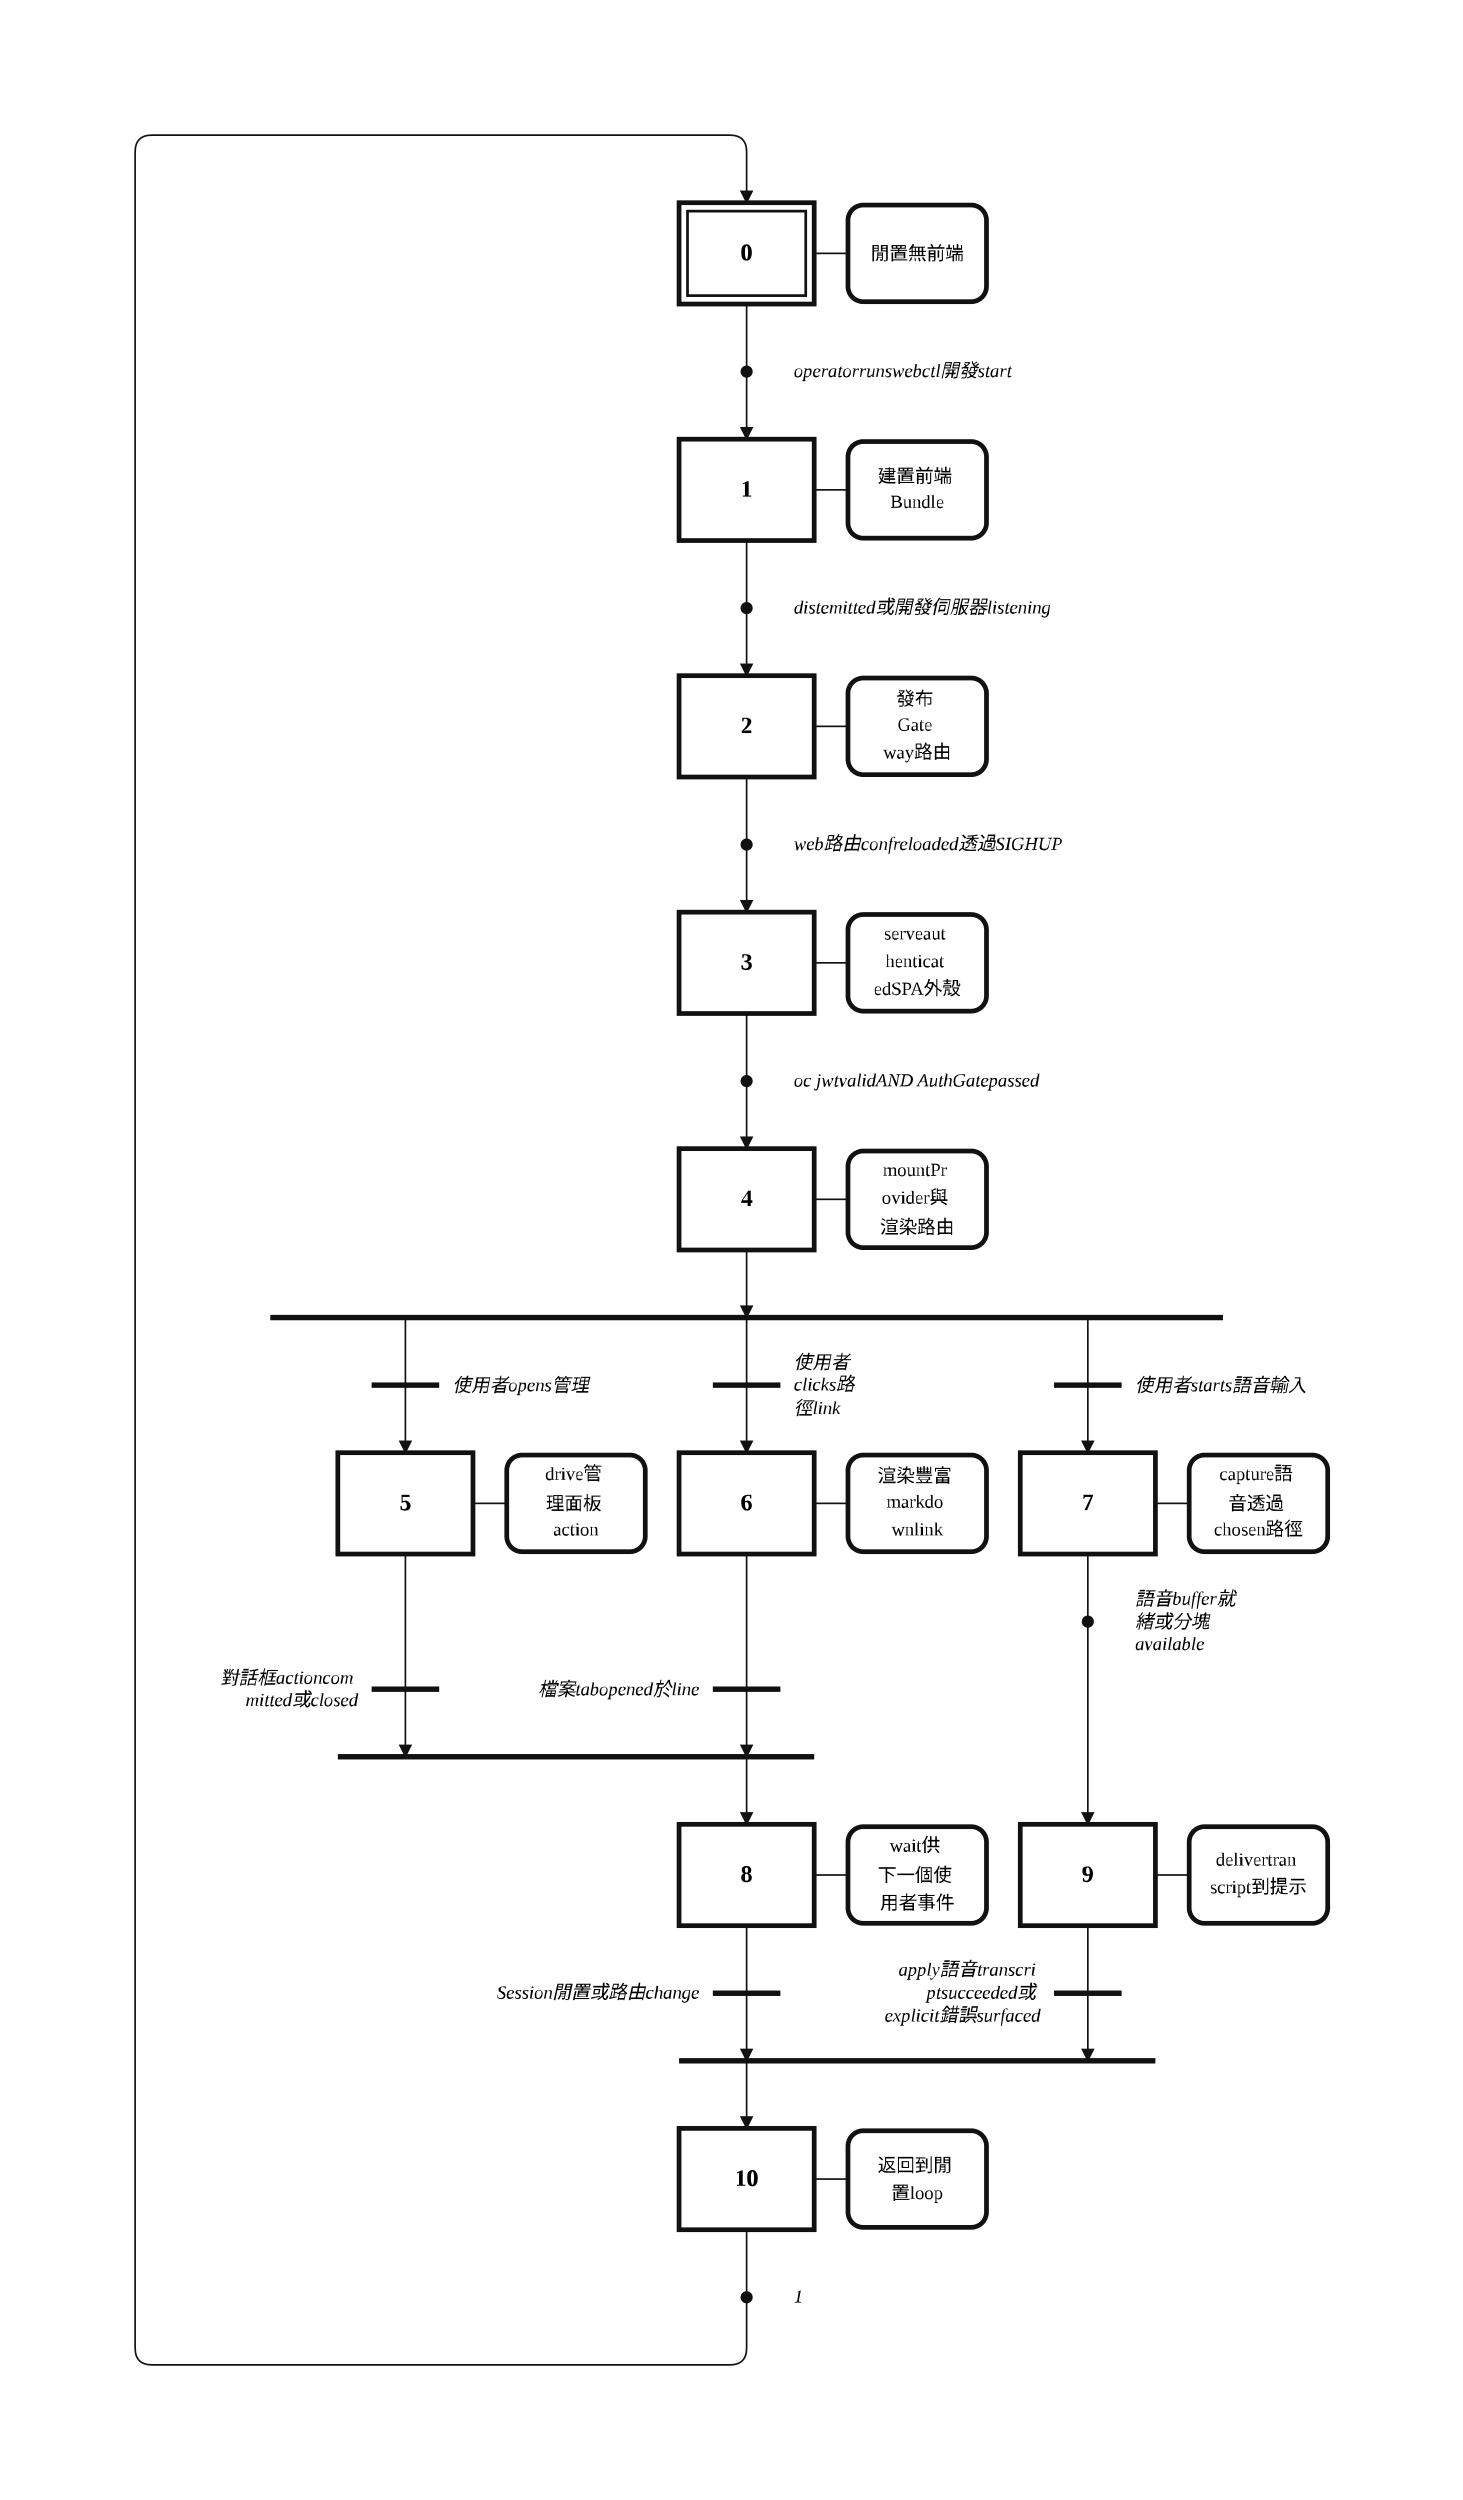
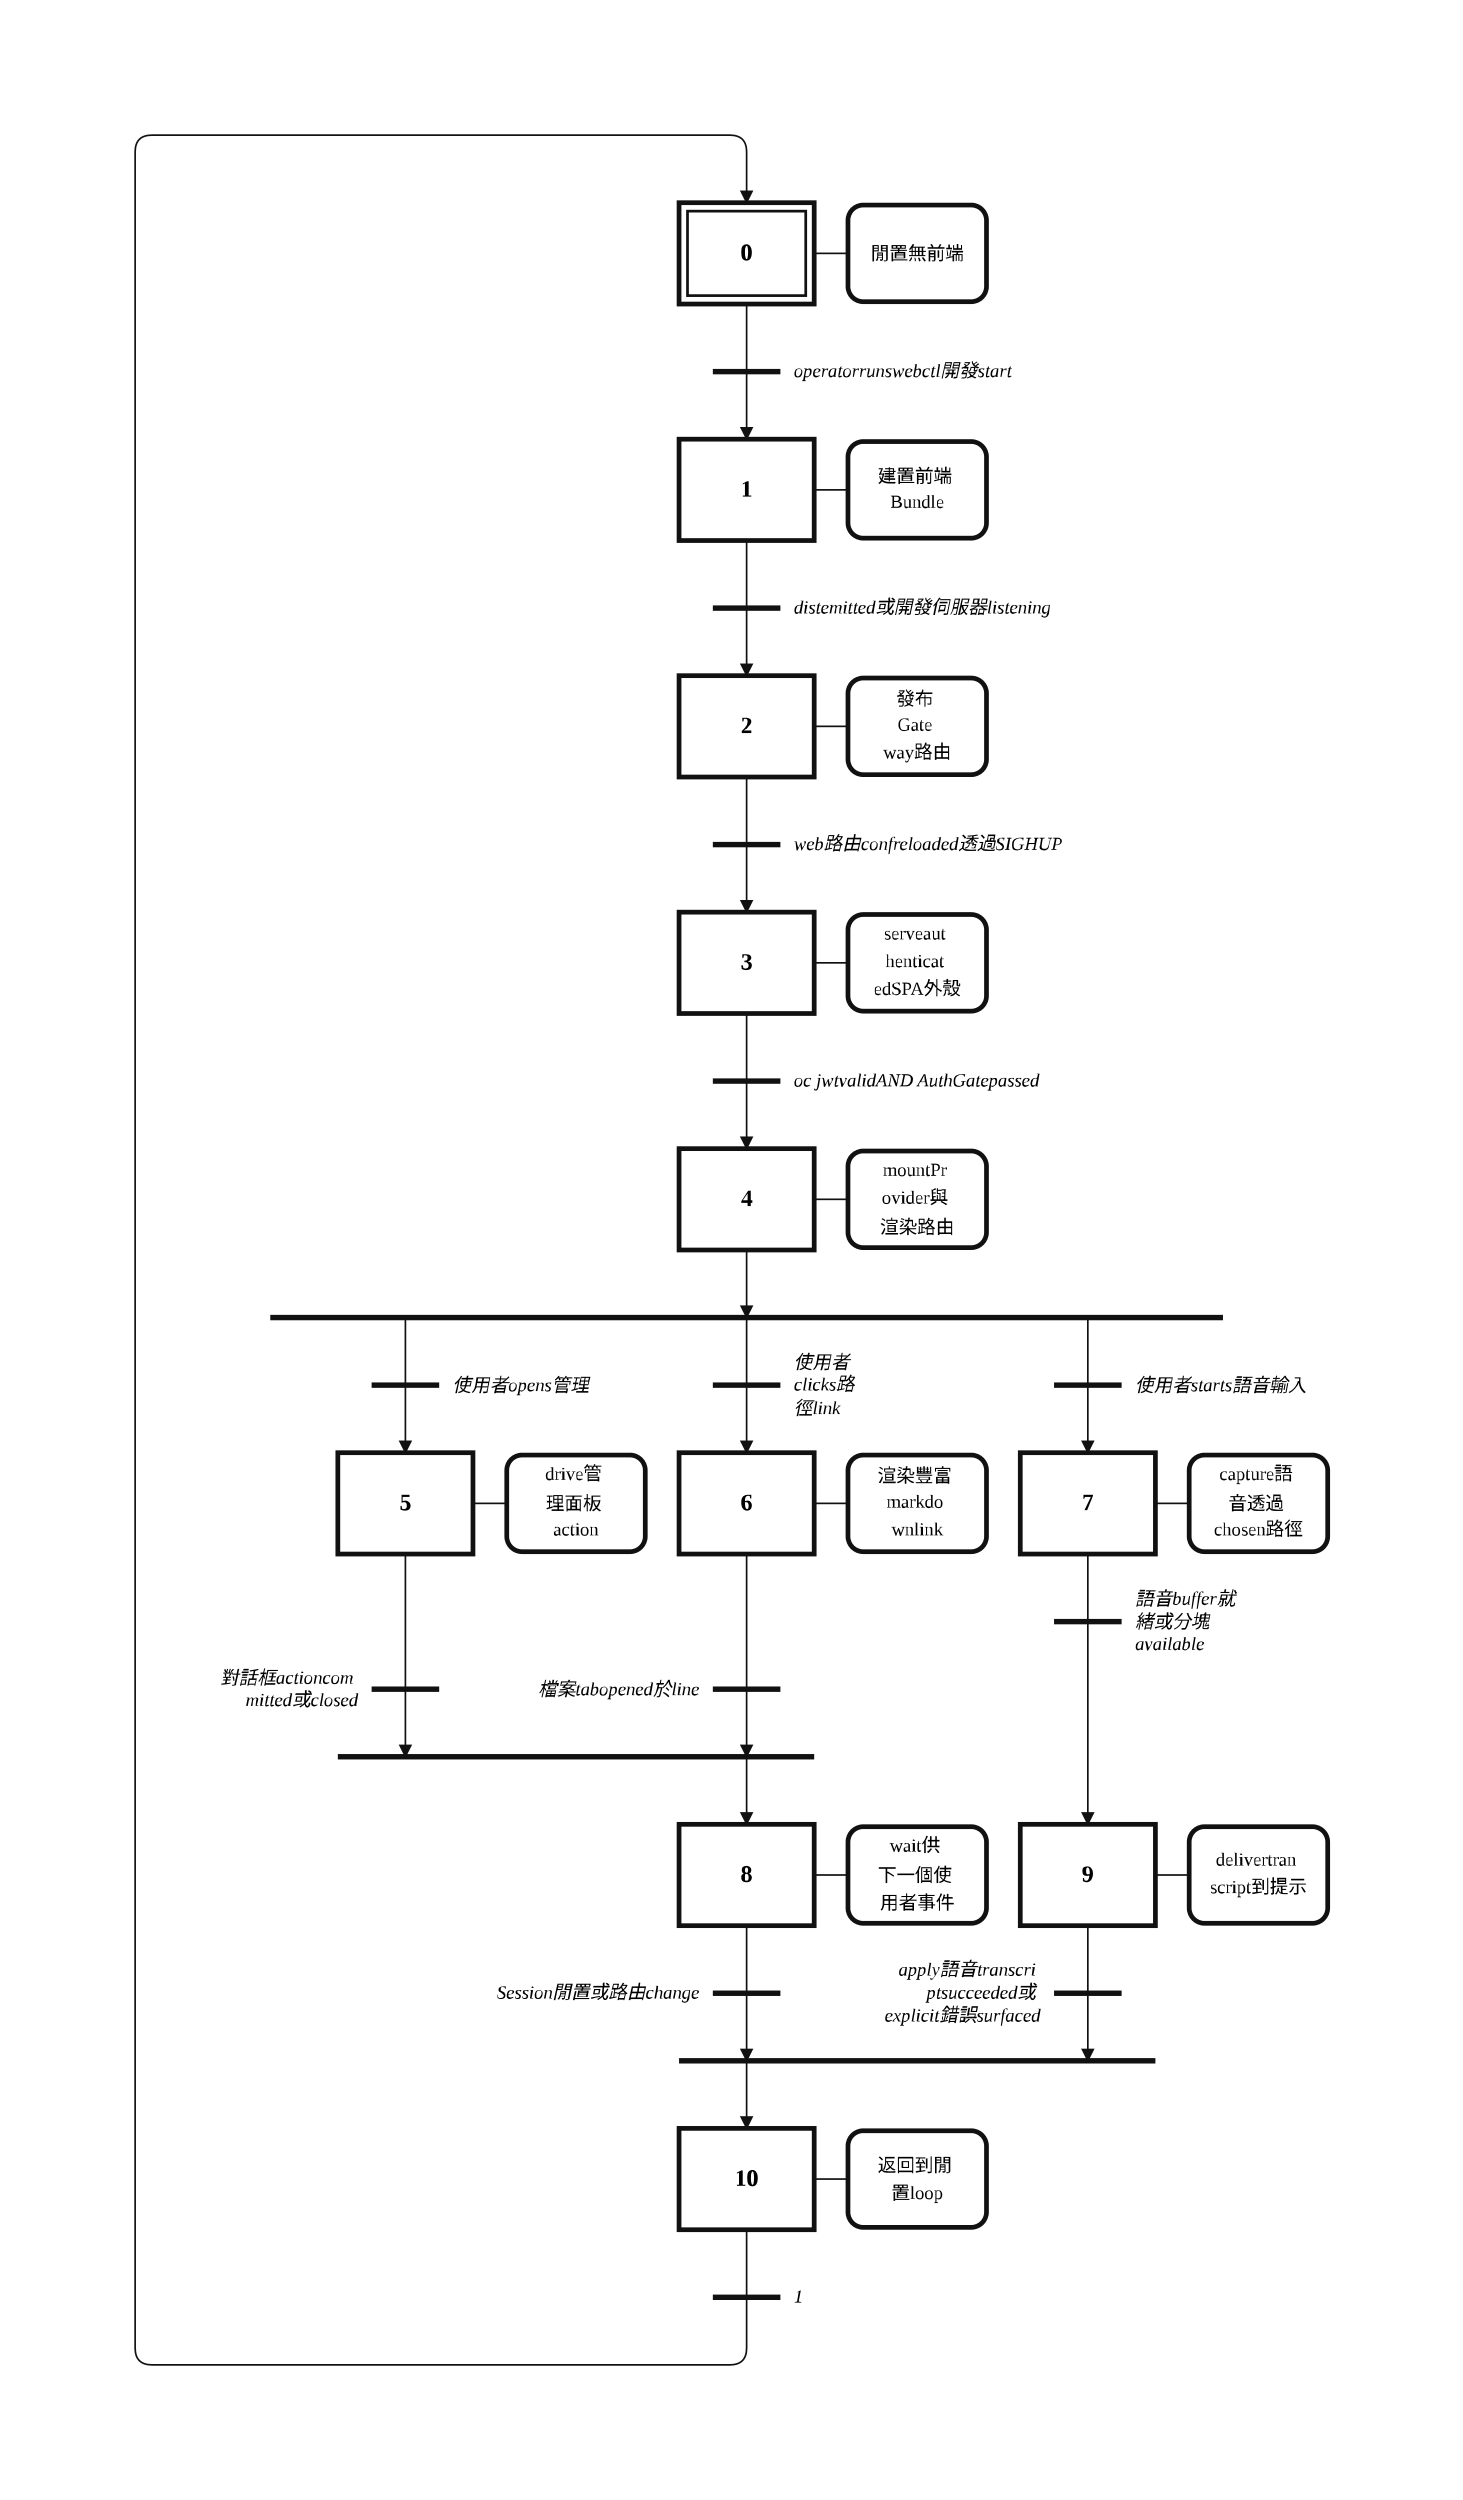
<svg xmlns="http://www.w3.org/2000/svg" width="866" height="1480" viewBox="-2.00 -2.00 43.30 74.00" role="img">
  <style>
.step{fill:#fff;stroke:#111;stroke-width:.14}.step-inner{fill:none;stroke:#111;stroke-width:.08}
.action{fill:#fff;stroke:#111;stroke-width:.14}.gate{stroke:#111;stroke-width:.16}
.edge{fill:none;stroke:#111;stroke-width:.05;stroke-linecap:round;stroke-linejoin:round}.edge-arrow{marker-end:url(#arrow)}
.flyover-mask{stroke:#fff;stroke-width:.12;stroke-linecap:round}
.flyover{fill:none;stroke:#111;stroke-width:.05;stroke-linecap:round}
.junction{fill:#111;stroke:#111;stroke-width:0}.branch-junction{fill:#fff;stroke:#111;stroke-width:.08}
.assoc{stroke:#111;stroke-width:.05}.label{font:bold .7px 'Times New Roman', 'BiauKai', 'DFKai-SB', serif;text-anchor:middle;dominant-baseline:middle}
.action-label{font:.55px 'Times New Roman', 'BiauKai', 'DFKai-SB', serif;text-anchor:middle;dominant-baseline:middle}.gate-label{font:italic .55px 'Times New Roman', 'BiauKai', 'DFKai-SB', serif;text-anchor:start;dominant-baseline:middle}.gate-label-left{font:italic .55px 'Times New Roman', 'BiauKai', 'DFKai-SB', serif;text-anchor:end;dominant-baseline:middle}
</style>
  <defs>
    <marker id="arrow" markerWidth="0.4" markerHeight="0.4" refX="0.36" refY="0.2" orient="auto" markerUnits="userSpaceOnUse">
      <path d="M 0 0 L 0.4 0.2 L 0 0.4 z" fill="#111" />
    </marker>
  </defs>
  <rect x="-2.00" y="-2.00" width="43.30" height="74.00" fill="white" />
  <path class="edge" d="M 20.10 7.00 L 20.10 9.00" />
  <path class="edge edge-arrow" d="M 20.10 9.00 L 20.10 11.00" />
  <path class="edge" d="M 20.10 14.00 L 20.10 16.00" />
  <path class="edge edge-arrow" d="M 20.10 16.00 L 20.10 18.00" />
  <path class="edge" d="M 20.10 21.00 L 20.10 23.00" />
  <path class="edge edge-arrow" d="M 20.10 23.00 L 20.10 25.00" />
  <path class="edge" d="M 20.10 28.00 L 20.10 30.00" />
  <path class="edge edge-arrow" d="M 20.10 30.00 L 20.10 32.00" />
  <path class="edge edge-arrow" d="M 20.10 35.00 L 20.10 37.00" />
  <path class="edge edge-arrow" d="M 10.00 37.00 L 10.00 41.00" />
  <path class="edge edge-arrow" d="M 20.10 37.00 L 20.10 41.00" />
  <path class="edge edge-arrow" d="M 30.20 37.00 L 30.20 41.00" />
  <path class="edge edge-arrow" d="M 10.00 44.00 L 10.00 50.00" />
  <path class="edge edge-arrow" d="M 20.10 50.00 L 20.10 52.00" />
  <path class="edge edge-arrow" d="M 20.10 44.00 L 20.10 50.00" />
  <path class="edge" d="M 30.20 44.00 L 30.20 46.00" />
  <path class="edge edge-arrow" d="M 30.20 46.00 L 30.20 52.00" />
  <path class="edge edge-arrow" d="M 20.10 55.00 L 20.10 59.00" />
  <path class="edge edge-arrow" d="M 20.10 59.00 L 20.10 61.00" />
  <path class="edge edge-arrow" d="M 30.20 55.00 L 30.20 59.00" />
  <path class="edge" d="M 20.10 64.00 L 20.10 66.00" />
  <path class="edge edge-arrow" d="M 20.10 66.00 L 20.10 67.50 Q 20.10 68.00 19.60 68.00 L 2.50 68.00 Q 2.00 68.00 2.00 67.50 L 2.00 2.50 Q 2.00 2.00 2.50 2.00 L 19.60 2.00 Q 20.10 2.00 20.10 2.50 L 20.10 4.00" />
  <rect class="step" x="18.10" y="4.00" width="4.00" height="3.00" />
  <rect class="step-inner" x="18.35" y="4.25" width="3.50" height="2.50" />
  <text class="label" x="20.10" y="5.50">0</text>
  <rect class="step" x="18.10" y="11.00" width="4.00" height="3.00" />
  <text class="label" x="20.10" y="12.50">1</text>
  <rect class="step" x="18.10" y="18.00" width="4.00" height="3.00" />
  <text class="label" x="20.10" y="19.50">2</text>
  <rect class="step" x="18.10" y="25.00" width="4.00" height="3.00" />
  <text class="label" x="20.10" y="26.50">3</text>
  <rect class="step" x="18.10" y="32.00" width="4.00" height="3.00" />
  <text class="label" x="20.10" y="33.50">4</text>
  <rect class="step" x="8.00" y="41.00" width="4.00" height="3.00" />
  <text class="label" x="10.00" y="42.50">5</text>
  <rect class="step" x="18.10" y="41.00" width="4.00" height="3.00" />
  <text class="label" x="20.10" y="42.50">6</text>
  <rect class="step" x="28.20" y="41.00" width="4.00" height="3.00" />
  <text class="label" x="30.20" y="42.50">7</text>
  <rect class="step" x="18.10" y="52.00" width="4.00" height="3.00" />
  <text class="label" x="20.10" y="53.50">8</text>
  <rect class="step" x="28.20" y="52.00" width="4.00" height="3.00" />
  <text class="label" x="30.20" y="53.50">9</text>
  <rect class="step" x="18.10" y="61.00" width="4.00" height="3.00" />
  <text class="label" x="20.10" y="62.50">10</text>
  <line class="assoc" x1="22.10" y1="5.50" x2="23.10" y2="5.50" />
  <rect class="action" x="23.10" y="4.07" width="4.10" height="2.86" rx="0.45" ry="0.45" />
  <text class="action-label" x="25.15" y="5.50">
    <tspan x="25.15" dy="0">閒置無前端</tspan>
  </text>
  <line class="assoc" x1="22.10" y1="12.50" x2="23.10" y2="12.50" />
  <rect class="action" x="23.10" y="11.07" width="4.10" height="2.86" rx="0.45" ry="0.45" />
  <text class="action-label" x="25.15" y="12.09">
    <tspan x="25.15" dy="0">建置前端</tspan>
    <tspan x="25.15" dy="0.82">Bundle</tspan>
  </text>
  <line class="assoc" x1="22.10" y1="19.50" x2="23.10" y2="19.50" />
  <rect class="action" x="23.10" y="18.07" width="4.10" height="2.86" rx="0.45" ry="0.45" />
  <text class="action-label" x="25.15" y="18.68">
    <tspan x="25.15" dy="0">發布</tspan>
    <tspan x="25.15" dy="0.82">Gate</tspan>
    <tspan x="25.15" dy="0.82">way路由</tspan>
  </text>
  <line class="assoc" x1="22.10" y1="26.50" x2="23.10" y2="26.50" />
  <rect class="action" x="23.10" y="25.07" width="4.10" height="2.86" rx="0.45" ry="0.45" />
  <text class="action-label" x="25.15" y="25.68">
    <tspan x="25.15" dy="0">serveaut</tspan>
    <tspan x="25.15" dy="0.82">henticat</tspan>
    <tspan x="25.15" dy="0.82">edSPA外殼</tspan>
  </text>
  <line class="assoc" x1="22.10" y1="33.50" x2="23.10" y2="33.50" />
  <rect class="action" x="23.10" y="32.07" width="4.10" height="2.86" rx="0.45" ry="0.45" />
  <text class="action-label" x="25.15" y="32.68">
    <tspan x="25.15" dy="0">mountPr</tspan>
    <tspan x="25.15" dy="0.82">ovider與</tspan>
    <tspan x="25.15" dy="0.82">渲染路由</tspan>
  </text>
  <line class="assoc" x1="12.00" y1="42.50" x2="13.00" y2="42.50" />
  <rect class="action" x="13.00" y="41.07" width="4.10" height="2.86" rx="0.45" ry="0.45" />
  <text class="action-label" x="15.05" y="41.68">
    <tspan x="15.05" dy="0">drive管</tspan>
    <tspan x="15.05" dy="0.82">理面板</tspan>
    <tspan x="15.05" dy="0.82">action</tspan>
  </text>
  <line class="assoc" x1="22.10" y1="42.50" x2="23.10" y2="42.50" />
  <rect class="action" x="23.10" y="41.07" width="4.10" height="2.86" rx="0.45" ry="0.45" />
  <text class="action-label" x="25.15" y="41.68">
    <tspan x="25.15" dy="0">渲染豐富</tspan>
    <tspan x="25.15" dy="0.82">markdo</tspan>
    <tspan x="25.15" dy="0.82">wnlink</tspan>
  </text>
  <line class="assoc" x1="32.20" y1="42.50" x2="33.20" y2="42.50" />
  <rect class="action" x="33.20" y="41.07" width="4.10" height="2.86" rx="0.45" ry="0.45" />
  <text class="action-label" x="35.25" y="41.68">
    <tspan x="35.25" dy="0">capture語</tspan>
    <tspan x="35.25" dy="0.82">音透過</tspan>
    <tspan x="35.25" dy="0.82">chosen路徑</tspan>
  </text>
  <line class="assoc" x1="22.10" y1="53.50" x2="23.10" y2="53.50" />
  <rect class="action" x="23.10" y="52.07" width="4.10" height="2.86" rx="0.45" ry="0.45" />
  <text class="action-label" x="25.15" y="52.68">
    <tspan x="25.15" dy="0">wait供</tspan>
    <tspan x="25.15" dy="0.82">下一個使</tspan>
    <tspan x="25.15" dy="0.82">用者事件</tspan>
  </text>
  <line class="assoc" x1="32.20" y1="53.50" x2="33.20" y2="53.50" />
  <rect class="action" x="33.20" y="52.07" width="4.10" height="2.86" rx="0.45" ry="0.45" />
  <text class="action-label" x="35.25" y="53.09">
    <tspan x="35.25" dy="0">delivertran</tspan>
    <tspan x="35.25" dy="0.82">script到提示</tspan>
  </text>
  <line class="assoc" x1="22.10" y1="62.50" x2="23.10" y2="62.50" />
  <rect class="action" x="23.10" y="61.07" width="4.10" height="2.86" rx="0.45" ry="0.45" />
  <text class="action-label" x="25.15" y="62.09">
    <tspan x="25.15" dy="0">返回到閒</tspan>
    <tspan x="25.15" dy="0.82">置loop</tspan>
  </text>
-   <circle class="junction" cx="20.10" cy="9.00" r="0.18" />
+   <line class="gate" x1="19.10" y1="9.00" x2="21.10" y2="9.00" />
  <text class="gate-label" x="21.50" y="9.00">
    <tspan x="21.50" dy="0">operatorrunswebctl開發start</tspan>
  </text>
-   <circle class="junction" cx="20.10" cy="16.00" r="0.18" />
+   <line class="gate" x1="19.10" y1="16.00" x2="21.10" y2="16.00" />
  <text class="gate-label" x="21.50" y="16.00">
    <tspan x="21.50" dy="0">distemitted或開發伺服器listening</tspan>
  </text>
-   <circle class="junction" cx="20.10" cy="23.00" r="0.18" />
+   <line class="gate" x1="19.10" y1="23.00" x2="21.10" y2="23.00" />
  <text class="gate-label" x="21.50" y="23.00">
    <tspan x="21.50" dy="0">web路由confreloaded透過SIGHUP</tspan>
  </text>
-   <circle class="junction" cx="20.10" cy="30.00" r="0.18" />
+   <line class="gate" x1="19.10" y1="30.00" x2="21.10" y2="30.00" />
  <text class="gate-label" x="21.50" y="30.00">
    <tspan x="21.50" dy="0">oc jwtvalidAND AuthGatepassed</tspan>
  </text>
  <line class="gate" x1="6.00" y1="37.00" x2="34.20" y2="37.00" />
  <line class="gate" x1="8.00" y1="50.00" x2="22.10" y2="50.00" />
-   <circle class="junction" cx="30.20" cy="46.00" r="0.18" />
+   <line class="gate" x1="29.20" y1="46.00" x2="31.20" y2="46.00" />
  <text class="gate-label" x="31.60" y="45.32">
    <tspan x="31.60" dy="0">語音buffer就</tspan>
    <tspan x="31.60" dy="0.68">緒或分塊</tspan>
    <tspan x="31.60" dy="0.68">available</tspan>
  </text>
  <line class="gate" x1="18.10" y1="59.00" x2="32.20" y2="59.00" />
-   <circle class="junction" cx="20.10" cy="66.00" r="0.18" />
+   <line class="gate" x1="19.10" y1="66.00" x2="21.10" y2="66.00" />
  <text class="gate-label" x="21.50" y="66.00">
    <tspan x="21.50" dy="0">1</tspan>
  </text>
  <line class="gate" x1="9.00" y1="39.00" x2="11.00" y2="39.00" />
  <text class="gate-label" x="11.40" y="39.00">
    <tspan x="11.40" dy="0">使用者opens管理</tspan>
  </text>
  <line class="gate" x1="19.10" y1="39.00" x2="21.10" y2="39.00" />
  <text class="gate-label" x="21.50" y="38.32">
    <tspan x="21.50" dy="0">使用者</tspan>
    <tspan x="21.50" dy="0.68">clicks路</tspan>
    <tspan x="21.50" dy="0.68">徑link</tspan>
  </text>
  <line class="gate" x1="29.20" y1="39.00" x2="31.20" y2="39.00" />
  <text class="gate-label" x="31.60" y="39.00">
    <tspan x="31.60" dy="0">使用者starts語音輸入</tspan>
  </text>
  <line class="gate" x1="9.00" y1="48.00" x2="11.00" y2="48.00" />
  <text class="gate-label-left" x="8.60" y="47.66">
    <tspan x="8.60" dy="0">對話框actioncom</tspan>
    <tspan x="8.60" dy="0.68">mitted或closed</tspan>
  </text>
  <line class="gate" x1="19.10" y1="48.00" x2="21.10" y2="48.00" />
  <text class="gate-label-left" x="18.70" y="48.00">
    <tspan x="18.70" dy="0">檔案tabopened於line</tspan>
  </text>
  <line class="gate" x1="19.10" y1="57.00" x2="21.10" y2="57.00" />
  <text class="gate-label-left" x="18.70" y="57.00">
    <tspan x="18.70" dy="0">Session閒置或路由change</tspan>
  </text>
  <line class="gate" x1="29.20" y1="57.00" x2="31.20" y2="57.00" />
  <text class="gate-label-left" x="28.80" y="56.32">
    <tspan x="28.80" dy="0">apply語音transcri</tspan>
    <tspan x="28.80" dy="0.68">ptsucceeded或</tspan>
    <tspan x="28.80" dy="0.68">explicit錯誤surfaced</tspan>
  </text>
</svg>
